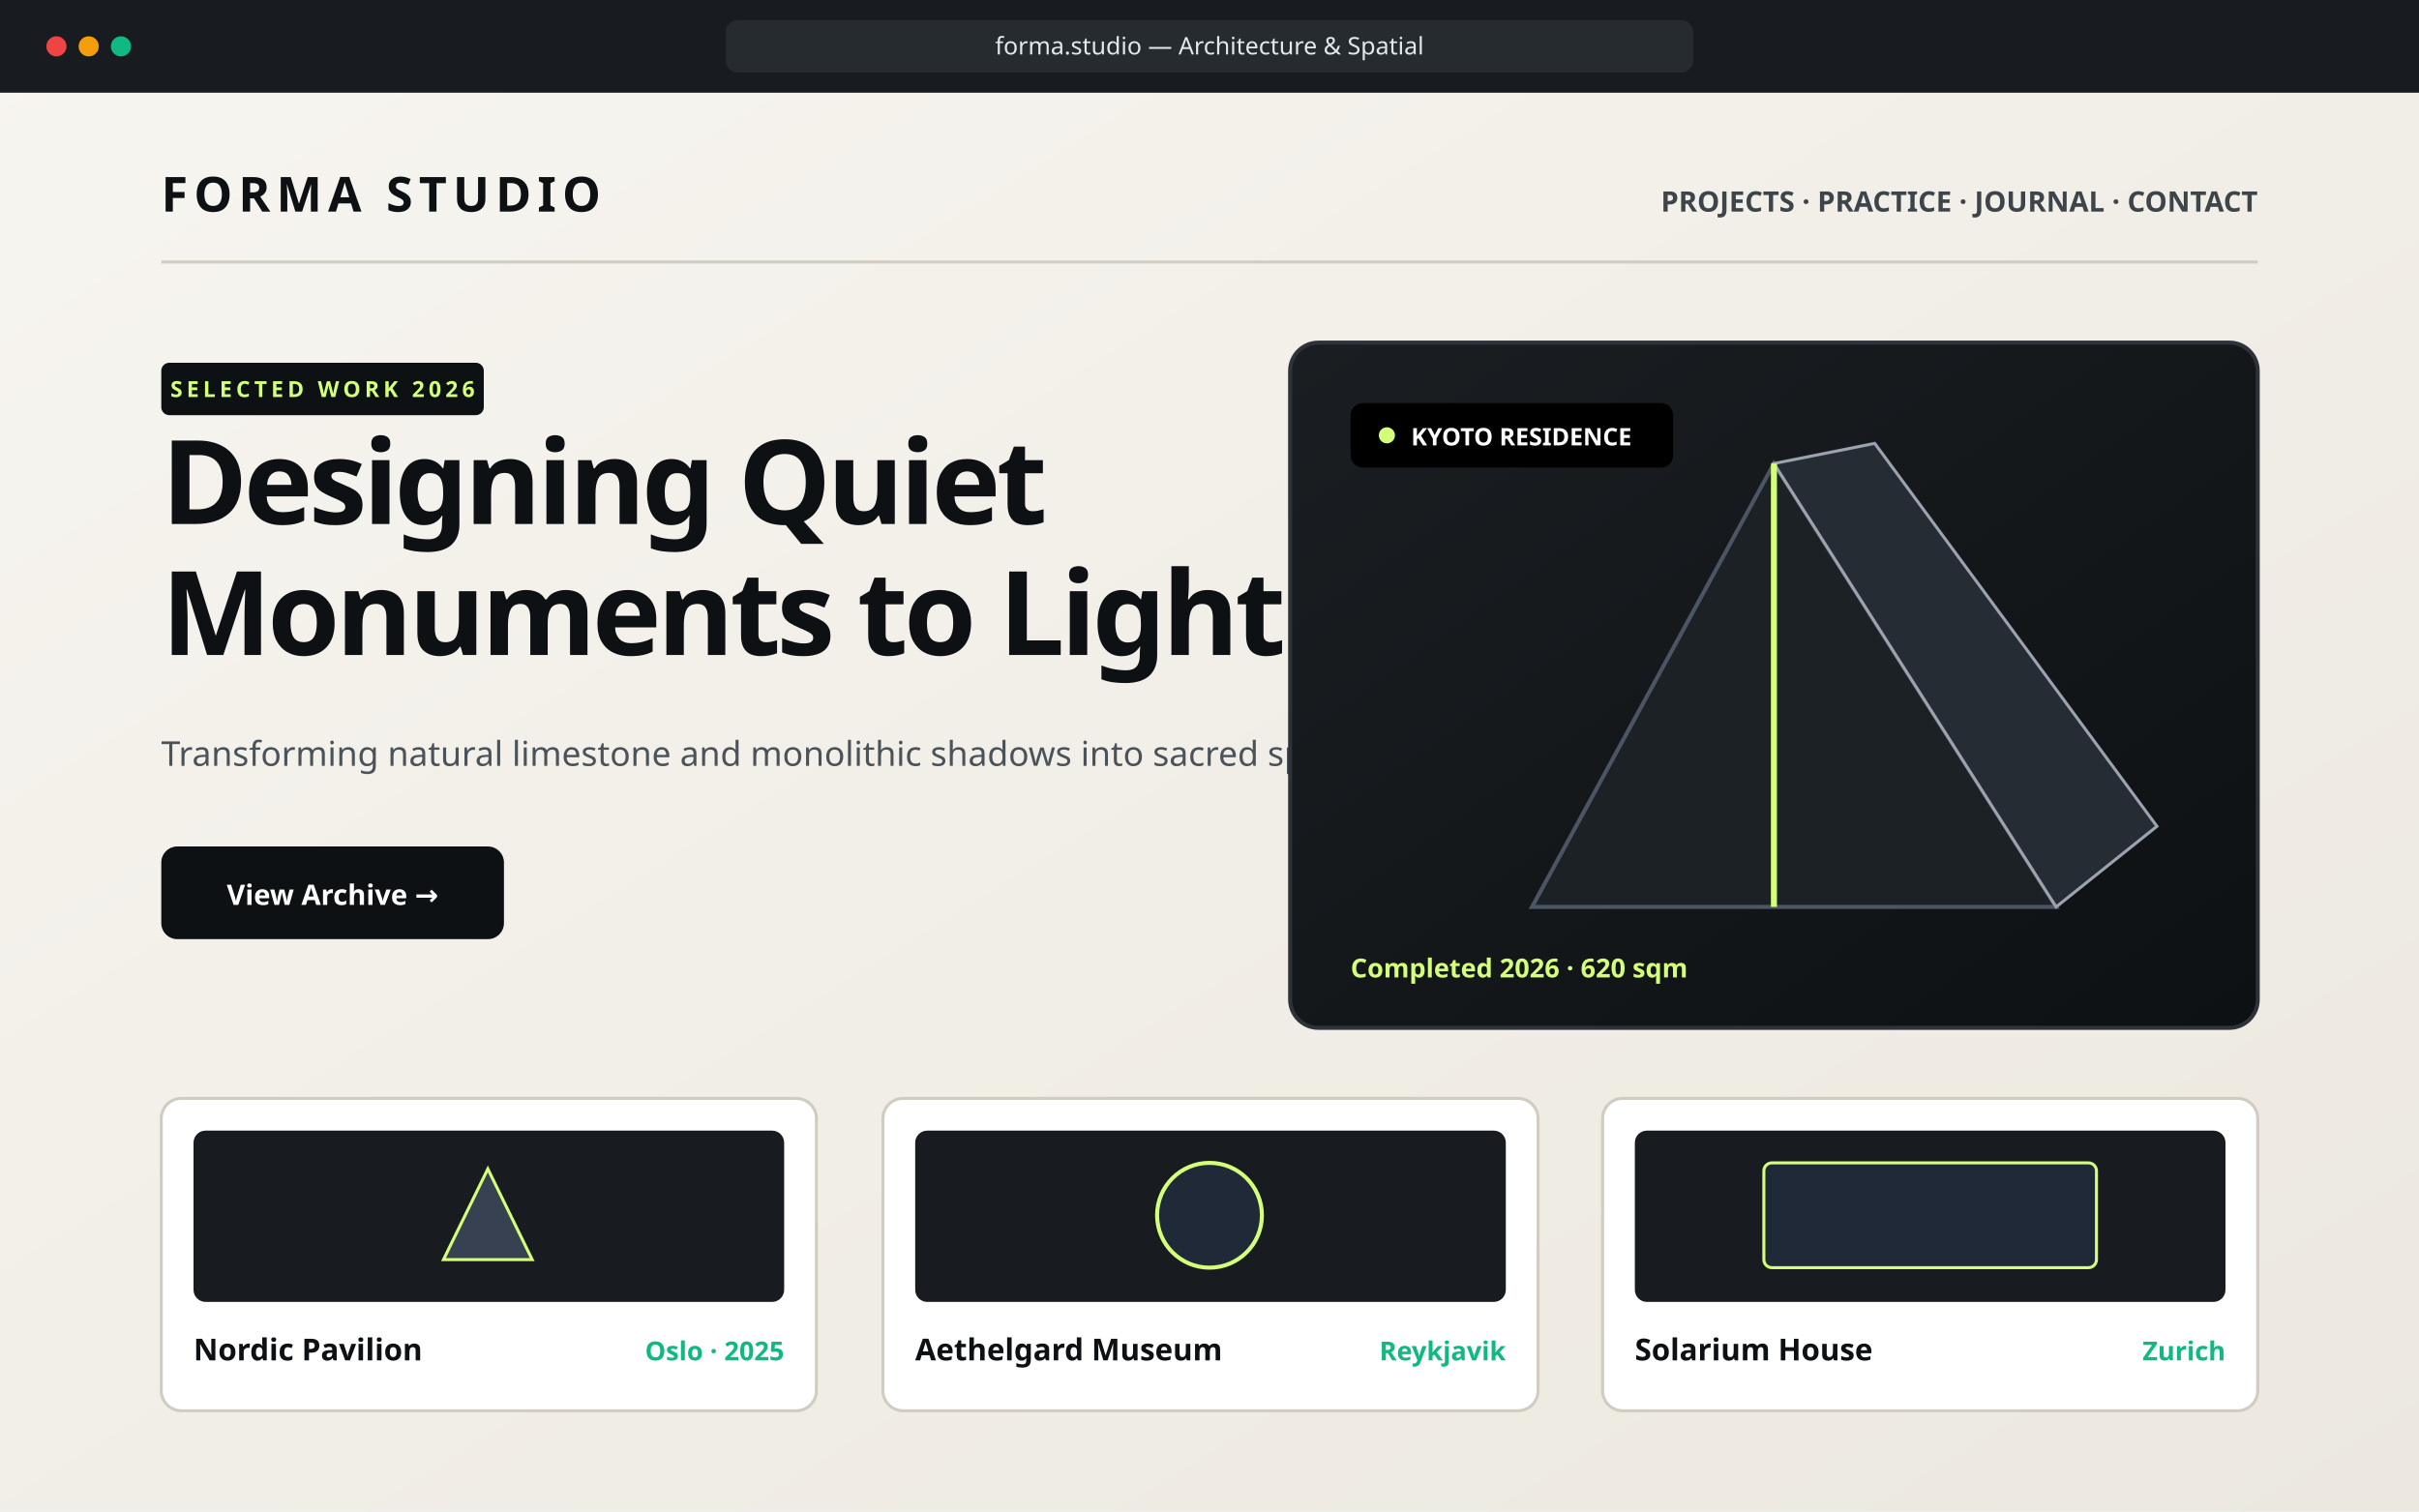
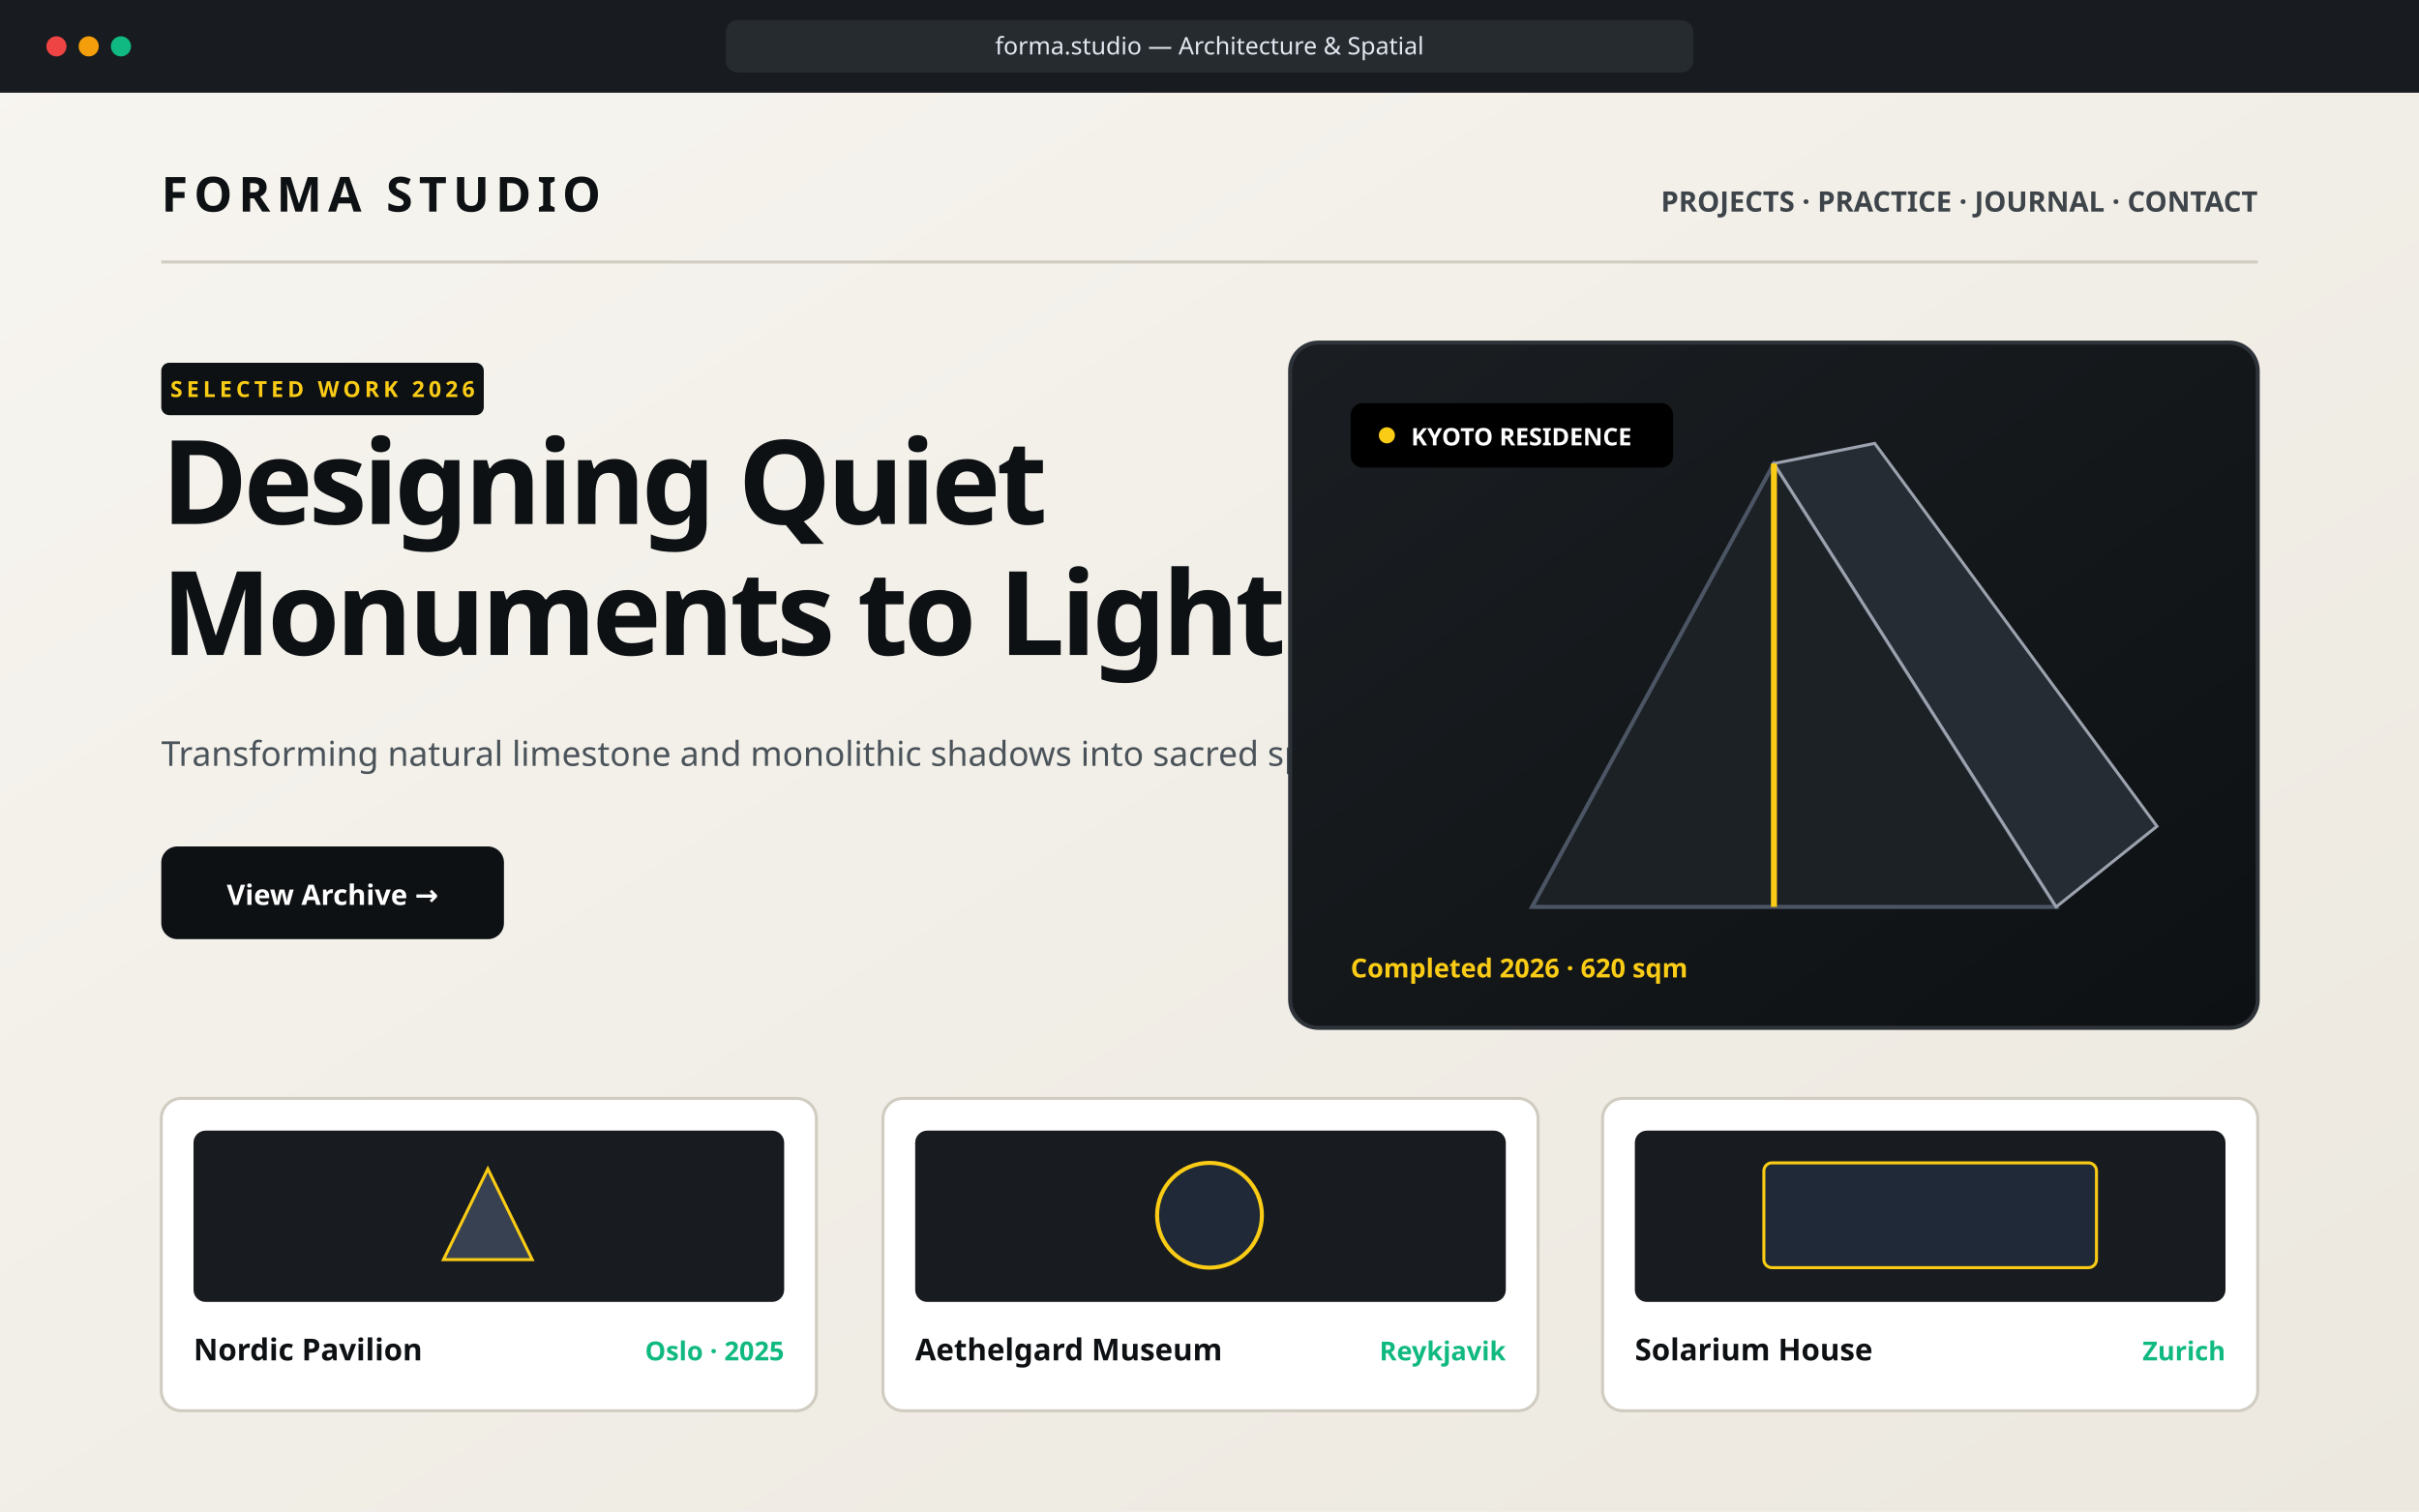
<svg xmlns="http://www.w3.org/2000/svg" viewBox="0 0 1200 750" width="1200" height="750">
  <defs>
    <linearGradient id="formaBg" x1="0%" y1="0%" x2="100%" y2="100%">
      <stop offset="0%" stop-color="#F7F5F0" />
      <stop offset="100%" stop-color="#ECE8DF" />
    </linearGradient>
    <linearGradient id="darkStone" x1="0%" y1="0%" x2="100%" y2="100%">
      <stop offset="0%" stop-color="#1A1E22" />
      <stop offset="100%" stop-color="#0E1113" />
    </linearGradient>
  </defs>
  <rect width="1200" height="750" fill="url(#formaBg)" />
  <rect width="1200" height="46" fill="#181B1F" />
  <circle cx="28" cy="23" r="5" fill="#EF4444" />
  <circle cx="44" cy="23" r="5" fill="#F59E0B" />
  <circle cx="60" cy="23" r="5" fill="#10B981" />
  <rect x="360" y="10" width="480" height="26" rx="6" fill="#262B30" />
  <text x="600" y="27" fill="#E2E8F0" font-family="'Outfit', system-ui, sans-serif" font-size="12" font-weight="500" text-anchor="middle">forma.studio — Architecture &amp; Spatial</text>
  <text x="80" y="105" fill="#0E1114" font-family="'Outfit', system-ui, sans-serif" font-weight="800" font-size="24" letter-spacing="3">FORMA STUDIO</text>
  <text x="1120" y="105" fill="#3D444A" font-family="'Outfit', system-ui, sans-serif" font-weight="600" font-size="14" text-anchor="end">PROJECTS · PRACTICE · JOURNAL · CONTACT</text>
  <line x1="80" y1="130" x2="1120" y2="130" stroke="#D1CCC1" stroke-width="1.5" />
  <g transform="translate(80, 160)">
    <rect x="0" y="20" width="160" height="26" rx="4" fill="#0E1114" />
-     <text x="80" y="37" fill="#D4FF78" font-family="'Outfit', system-ui, sans-serif" font-size="11" font-weight="700" letter-spacing="2" text-anchor="middle">SELECTED WORK 2026</text>
+     <text x="80" y="37" fill="#FACC15" font-family="'Outfit', system-ui, sans-serif" font-size="11" font-weight="700" letter-spacing="2" text-anchor="middle">SELECTED WORK 2026</text>
    <text x="0" y="100" fill="#0E1114" font-family="'Outfit', system-ui, sans-serif" font-weight="800" font-size="58" letter-spacing="-2">Designing Quiet</text>
    <text x="0" y="165" fill="#0E1114" font-family="'Outfit', system-ui, sans-serif" font-weight="800" font-size="58" letter-spacing="-2">Monuments to Light<tspan fill="#10B981">.</tspan>
    </text>
    <text x="0" y="220" fill="#4B535A" font-family="'Outfit', system-ui, sans-serif" font-size="17" font-weight="400" max-width="480">Transforming natural limestone and monolithic shadows into sacred spaces.</text>
    <rect x="0" y="260" width="170" height="46" rx="8" fill="#0E1114" />
    <text x="85" y="289" fill="#FFFFFF" font-family="'Outfit', system-ui, sans-serif" font-size="14" font-weight="600" text-anchor="middle">View Archive →</text>
  </g>
  <g transform="translate(640, 170)">
    <rect width="480" height="340" rx="14" fill="url(#darkStone)" stroke="#2D3339" stroke-width="2" />
    <polygon points="120,280 240,60 380,280" fill="#1C2126" stroke="#4B5563" stroke-width="2" />
    <polygon points="240,60 380,280 430,240 290,50" fill="#252C33" stroke="#9CA3AF" stroke-width="1.5" />
-     <line x1="240" y1="60" x2="240" y2="280" stroke="#D4FF78" stroke-width="3" />
+     <line x1="240" y1="60" x2="240" y2="280" stroke="#FACC15" stroke-width="3" />
    <rect x="30" y="30" width="160" height="32" rx="6" fill="#000000" />
-     <circle cx="48" cy="46" r="4" fill="#D4FF78" />
+     <circle cx="48" cy="46" r="4" fill="#FACC15" />
    <text x="60" y="51" fill="#FFFFFF" font-family="'Outfit', system-ui, sans-serif" font-size="12" font-weight="700">KYOTO RESIDENCE</text>
-     <text x="30" y="315" fill="#D4FF78" font-family="'Outfit', system-ui, sans-serif" font-size="13" font-weight="600">Completed 2026 · 620 sqm</text>
+     <text x="30" y="315" fill="#FACC15" font-family="'Outfit', system-ui, sans-serif" font-size="13" font-weight="600">Completed 2026 · 620 sqm</text>
  </g>
  <g transform="translate(80, 545)">
    <rect x="0" y="0" width="325" height="155" rx="10" fill="#FFFFFF" stroke="#D1CCC1" stroke-width="1.5" />
    <rect x="16" y="16" width="293" height="85" rx="6" fill="#181B1F" />
-     <polygon points="140,80 162,35 184,80" fill="#374151" stroke="#D4FF78" stroke-width="1.5" />
+     <polygon points="140,80 162,35 184,80" fill="#374151" stroke="#FACC15" stroke-width="1.5" />
    <text x="16" y="130" fill="#0E1114" font-family="'Outfit', system-ui, sans-serif" font-weight="700" font-size="15">Nordic Pavilion</text>
    <text x="309" y="130" fill="#10B981" font-family="'Outfit', system-ui, sans-serif" font-weight="600" font-size="13" text-anchor="end">Oslo · 2025</text>
  </g>
  <g transform="translate(438, 545)">
    <rect x="0" y="0" width="325" height="155" rx="10" fill="#FFFFFF" stroke="#D1CCC1" stroke-width="1.5" />
    <rect x="16" y="16" width="293" height="85" rx="6" fill="#181B1F" />
-     <circle cx="162" cy="58" r="26" fill="#1F2937" stroke="#D4FF78" stroke-width="2" />
+     <circle cx="162" cy="58" r="26" fill="#1F2937" stroke="#FACC15" stroke-width="2" />
    <text x="16" y="130" fill="#0E1114" font-family="'Outfit', system-ui, sans-serif" font-weight="700" font-size="15">Aethelgard Museum</text>
    <text x="309" y="130" fill="#10B981" font-family="'Outfit', system-ui, sans-serif" font-weight="600" font-size="13" text-anchor="end">Reykjavik</text>
  </g>
  <g transform="translate(795, 545)">
    <rect x="0" y="0" width="325" height="155" rx="10" fill="#FFFFFF" stroke="#D1CCC1" stroke-width="1.5" />
    <rect x="16" y="16" width="293" height="85" rx="6" fill="#181B1F" />
-     <rect x="80" y="32" width="165" height="52" rx="4" fill="#1F2937" stroke="#D4FF78" stroke-width="1.5" />
+     <rect x="80" y="32" width="165" height="52" rx="4" fill="#1F2937" stroke="#FACC15" stroke-width="1.5" />
    <text x="16" y="130" fill="#0E1114" font-family="'Outfit', system-ui, sans-serif" font-weight="700" font-size="15">Solarium House</text>
    <text x="309" y="130" fill="#10B981" font-family="'Outfit', system-ui, sans-serif" font-weight="600" font-size="13" text-anchor="end">Zurich</text>
  </g>
</svg>
